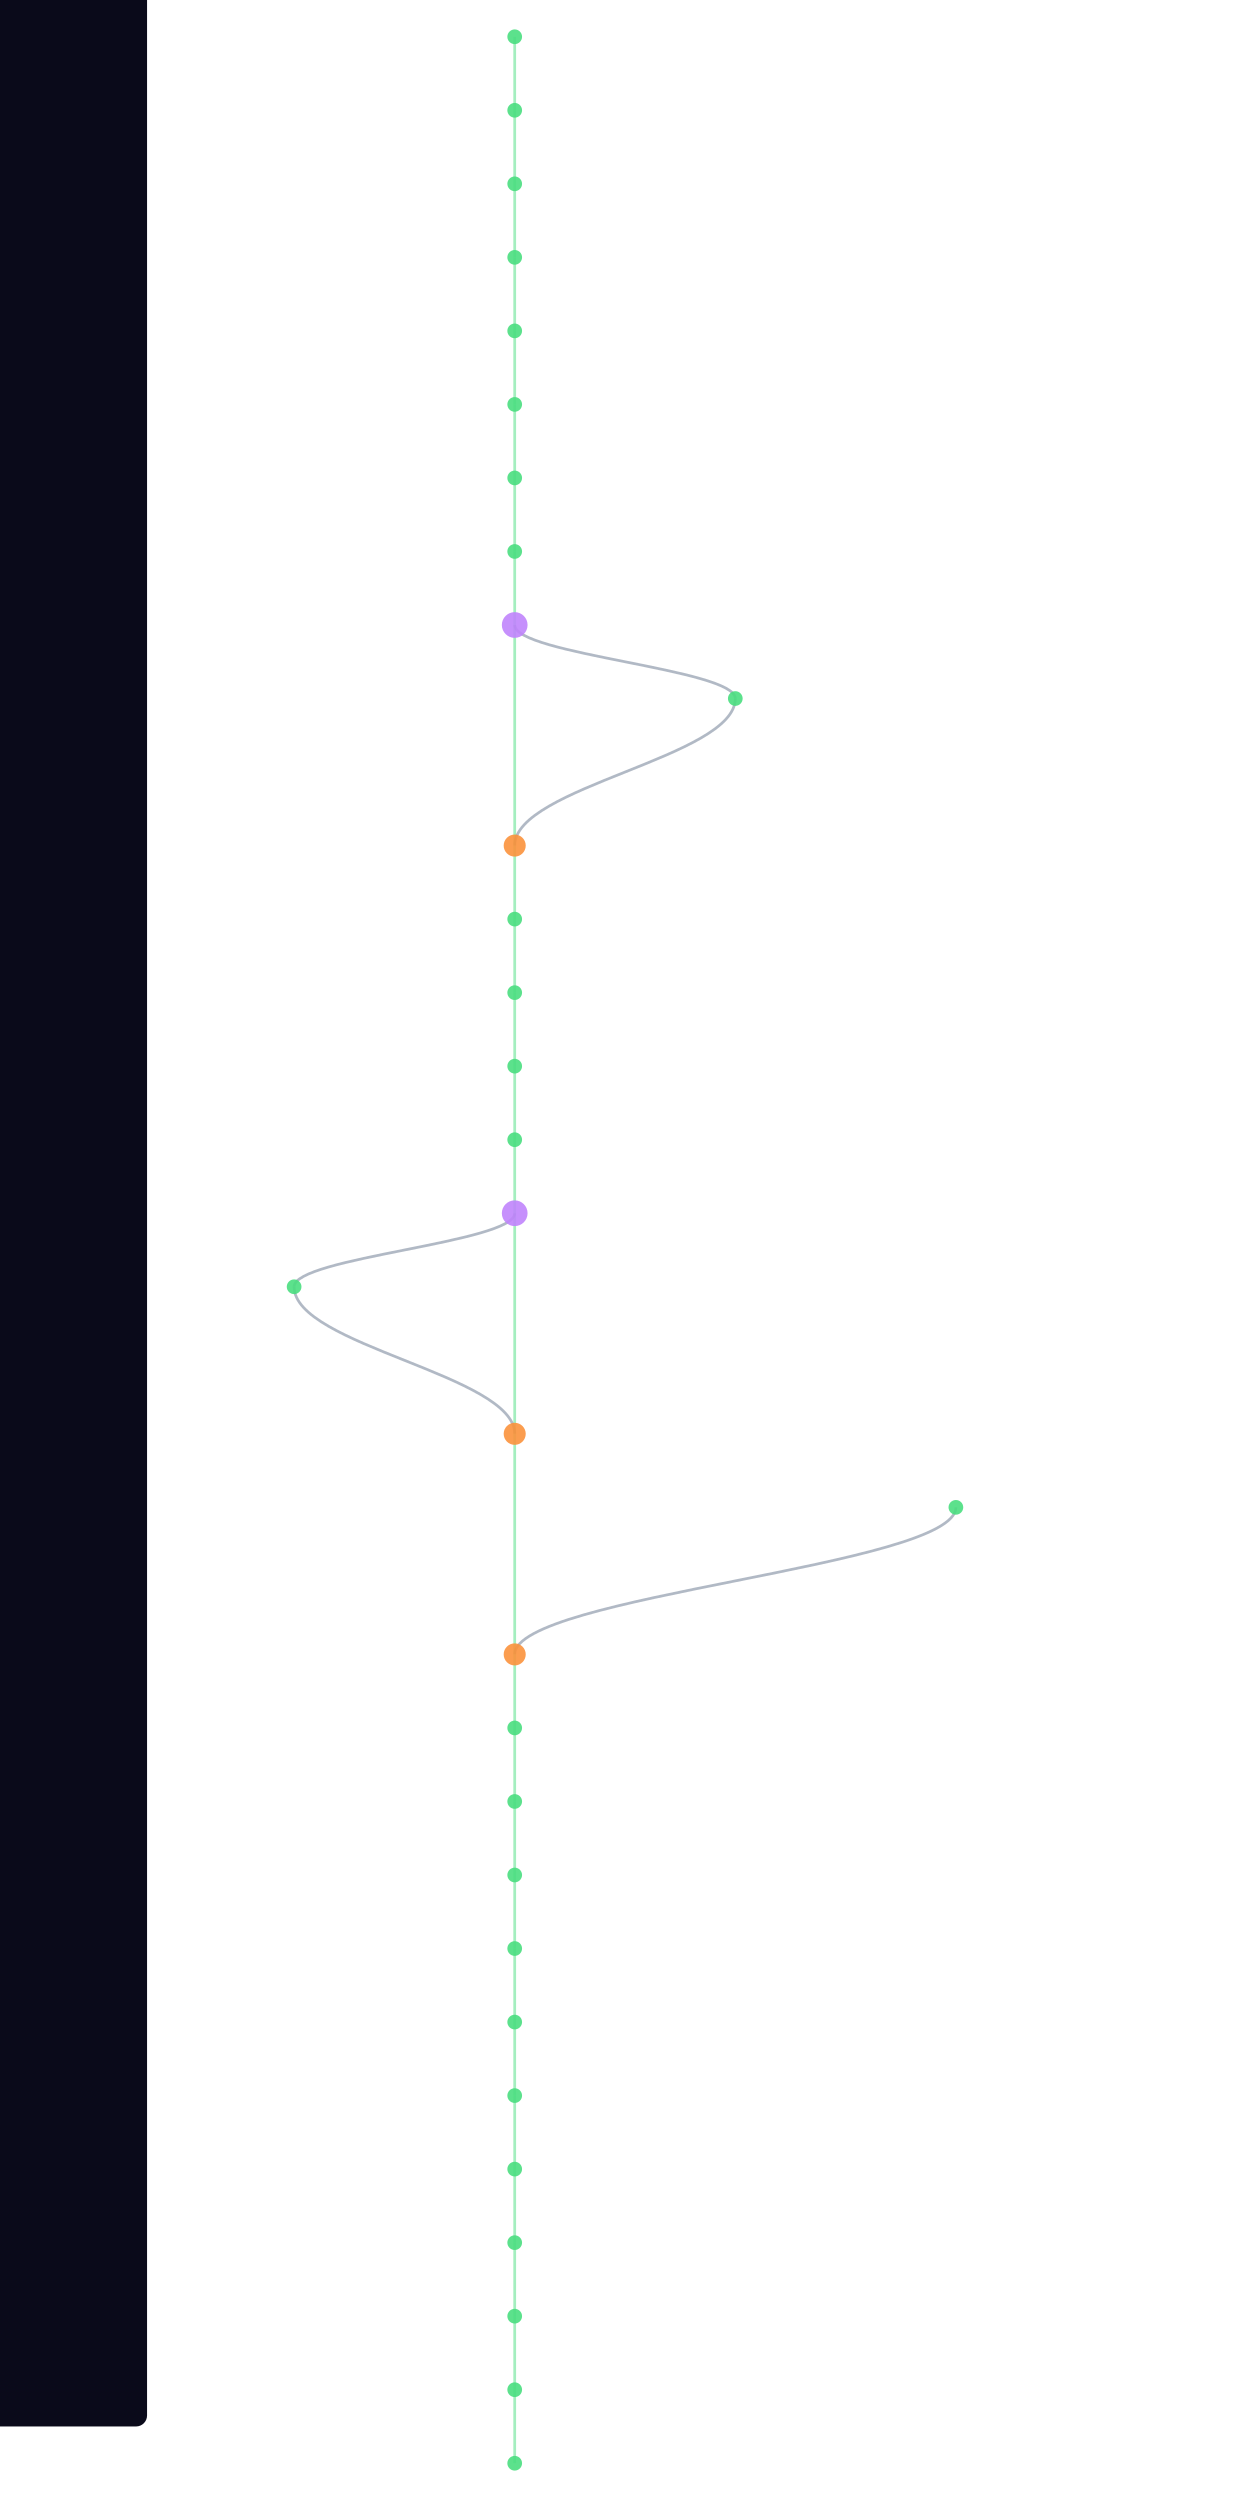
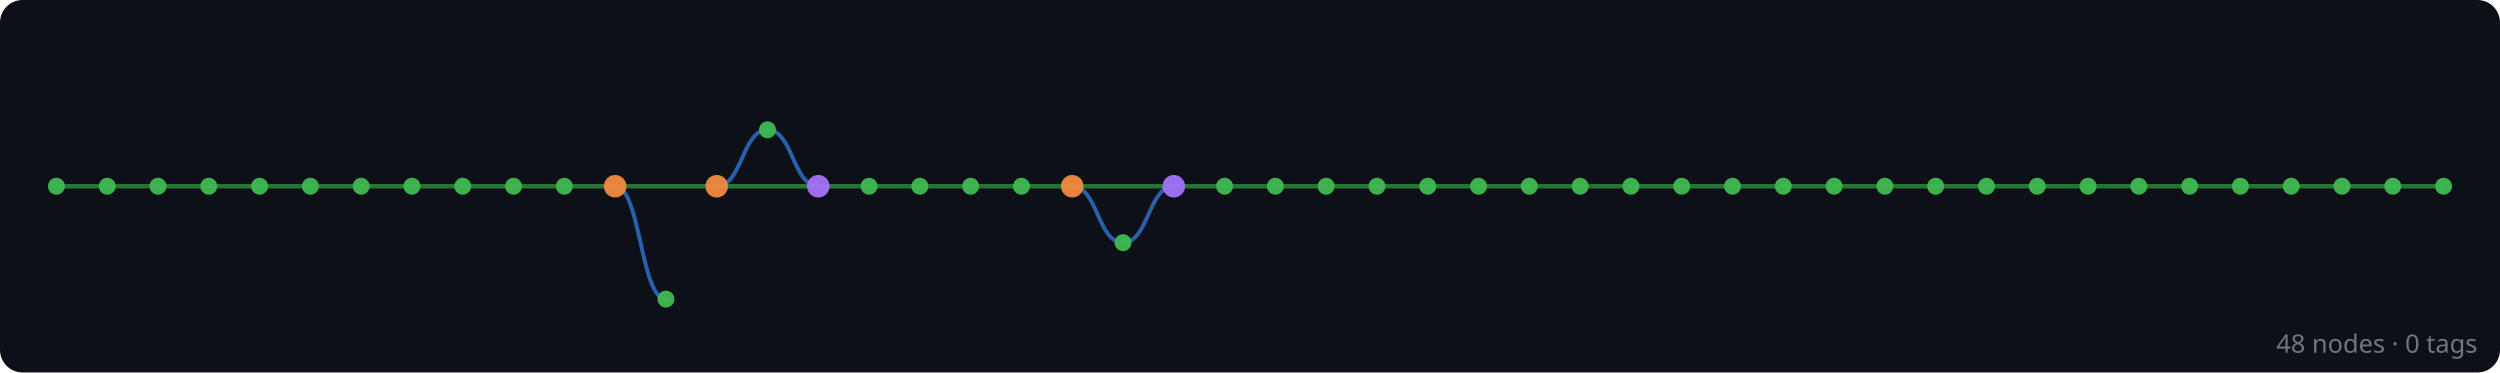
- <svg xmlns="http://www.w3.org/2000/svg" width="300" height="600" viewBox="460 40 400 1360">
-   <style>
-     @keyframes sway {
-       0%   { transform: translateX(0); }
-       25%  { transform: translateX(3px); }
-       50%  { transform: translateX(-2px); }
-       75%  { transform: translateX(4px); }
-       100% { transform: translateX(0); }
-     }
-     .mini-node { animation: sway 4s ease-in-out infinite; }
-     .mini-line { stroke-width: 1.5; fill: none; opacity: 0.5; }
-   </style>
-   <rect width="100%" height="100%" fill="#0a0a1a" rx="6" />
-   <g class="mini-node">
-     <line class="mini-line" stroke="#4ade80" x1="600" y1="60" x2="600" y2="100" />
-     <line class="mini-line" stroke="#4ade80" x1="600" y1="100" x2="600" y2="140" />
-     <line class="mini-line" stroke="#4ade80" x1="600" y1="140" x2="600" y2="180" />
-     <line class="mini-line" stroke="#4ade80" x1="600" y1="180" x2="600" y2="220" />
-     <line class="mini-line" stroke="#4ade80" x1="600" y1="220" x2="600" y2="260" />
-     <line class="mini-line" stroke="#4ade80" x1="600" y1="260" x2="600" y2="300" />
-     <line class="mini-line" stroke="#4ade80" x1="600" y1="300" x2="600" y2="340" />
-     <line class="mini-line" stroke="#4ade80" x1="600" y1="340" x2="600" y2="380" />
-     <line class="mini-line" stroke="#4ade80" x1="600" y1="380" x2="600" y2="500" />
-     <path class="mini-line" stroke="#64748b" d="M 600 380 C 600 396, 720 404, 720 420" />
-     <path class="mini-line" stroke="#64748b" d="M 720 420 C 720 452, 600 468, 600 500" />
-     <line class="mini-line" stroke="#4ade80" x1="600" y1="500" x2="600" y2="540" />
-     <line class="mini-line" stroke="#4ade80" x1="600" y1="540" x2="600" y2="580" />
-     <line class="mini-line" stroke="#4ade80" x1="600" y1="580" x2="600" y2="620" />
-     <line class="mini-line" stroke="#4ade80" x1="600" y1="620" x2="600" y2="660" />
-     <line class="mini-line" stroke="#4ade80" x1="600" y1="660" x2="600" y2="700" />
-     <line class="mini-line" stroke="#4ade80" x1="600" y1="700" x2="600" y2="820" />
-     <path class="mini-line" stroke="#64748b" d="M 600 700 C 600 716, 480 724, 480 740" />
-     <path class="mini-line" stroke="#64748b" d="M 480 740 C 480 772, 600 788, 600 820" />
-     <line class="mini-line" stroke="#4ade80" x1="600" y1="820" x2="600" y2="940" />
-     <path class="mini-line" stroke="#64748b" d="M 840 860 C 840 892, 600 908, 600 940" />
-     <line class="mini-line" stroke="#4ade80" x1="600" y1="940" x2="600" y2="980" />
-     <line class="mini-line" stroke="#4ade80" x1="600" y1="980" x2="600" y2="1020" />
-     <line class="mini-line" stroke="#4ade80" x1="600" y1="1020" x2="600" y2="1060" />
-     <line class="mini-line" stroke="#4ade80" x1="600" y1="1060" x2="600" y2="1100" />
-     <line class="mini-line" stroke="#4ade80" x1="600" y1="1100" x2="600" y2="1140" />
-     <line class="mini-line" stroke="#4ade80" x1="600" y1="1140" x2="600" y2="1180" />
-     <line class="mini-line" stroke="#4ade80" x1="600" y1="1180" x2="600" y2="1220" />
-     <line class="mini-line" stroke="#4ade80" x1="600" y1="1220" x2="600" y2="1260" />
-     <line class="mini-line" stroke="#4ade80" x1="600" y1="1260" x2="600" y2="1300" />
-     <line class="mini-line" stroke="#4ade80" x1="600" y1="1300" x2="600" y2="1340" />
-     <line class="mini-line" stroke="#4ade80" x1="600" y1="1340" x2="600" y2="1380" />
-     <circle cx="600" cy="60" r="4" fill="#4ade80" opacity="0.9" />
-     <circle cx="600" cy="100" r="4" fill="#4ade80" opacity="0.9" />
-     <circle cx="600" cy="140" r="4" fill="#4ade80" opacity="0.9" />
-     <circle cx="600" cy="180" r="4" fill="#4ade80" opacity="0.9" />
-     <circle cx="600" cy="220" r="4" fill="#4ade80" opacity="0.9" />
-     <circle cx="600" cy="260" r="4" fill="#4ade80" opacity="0.9" />
-     <circle cx="600" cy="300" r="4" fill="#4ade80" opacity="0.9" />
-     <circle cx="600" cy="340" r="4" fill="#4ade80" opacity="0.9" />
-     <circle cx="600" cy="380" r="7" fill="#c084fc" opacity="0.9" />
-     <circle cx="720" cy="420" r="4" fill="#4ade80" opacity="0.9" />
-     <circle cx="600" cy="500" r="6" fill="#fb923c" opacity="0.9" />
-     <circle cx="600" cy="540" r="4" fill="#4ade80" opacity="0.9" />
-     <circle cx="600" cy="580" r="4" fill="#4ade80" opacity="0.9" />
-     <circle cx="600" cy="620" r="4" fill="#4ade80" opacity="0.9" />
-     <circle cx="600" cy="660" r="4" fill="#4ade80" opacity="0.9" />
-     <circle cx="600" cy="700" r="7" fill="#c084fc" opacity="0.9" />
-     <circle cx="480" cy="740" r="4" fill="#4ade80" opacity="0.9" />
-     <circle cx="600" cy="820" r="6" fill="#fb923c" opacity="0.9" />
-     <circle cx="840" cy="860" r="4" fill="#4ade80" opacity="0.9" />
-     <circle cx="600" cy="940" r="6" fill="#fb923c" opacity="0.9" />
-     <circle cx="600" cy="980" r="4" fill="#4ade80" opacity="0.9" />
-     <circle cx="600" cy="1020" r="4" fill="#4ade80" opacity="0.9" />
-     <circle cx="600" cy="1060" r="4" fill="#4ade80" opacity="0.9" />
-     <circle cx="600" cy="1100" r="4" fill="#4ade80" opacity="0.9" />
-     <circle cx="600" cy="1140" r="4" fill="#4ade80" opacity="0.9" />
-     <circle cx="600" cy="1180" r="4" fill="#4ade80" opacity="0.9" />
-     <circle cx="600" cy="1220" r="4" fill="#4ade80" opacity="0.9" />
-     <circle cx="600" cy="1260" r="4" fill="#4ade80" opacity="0.9" />
-     <circle cx="600" cy="1300" r="4" fill="#4ade80" opacity="0.9" />
-     <circle cx="600" cy="1340" r="4" fill="#4ade80" opacity="0.9" />
-     <circle cx="600" cy="1380" r="4" fill="#4ade80" opacity="0.9" />
+ <svg xmlns="http://www.w3.org/2000/svg" width="886" height="132" viewBox="0 0 886 132">
+   <rect width="100%" height="100%" fill="#0d1117" rx="8" />
+   <g id="edges" stroke-linecap="round">
+     <line x1="866" y1="66" x2="848" y2="66" stroke="#2ea043" stroke-width="1.6" opacity="0.7" />
+     <line x1="848" y1="66" x2="830" y2="66" stroke="#2ea043" stroke-width="1.6" opacity="0.7" />
+     <line x1="830" y1="66" x2="812" y2="66" stroke="#2ea043" stroke-width="1.6" opacity="0.7" />
+     <line x1="812" y1="66" x2="794" y2="66" stroke="#2ea043" stroke-width="1.6" opacity="0.7" />
+     <line x1="794" y1="66" x2="776" y2="66" stroke="#2ea043" stroke-width="1.6" opacity="0.7" />
+     <line x1="776" y1="66" x2="758" y2="66" stroke="#2ea043" stroke-width="1.6" opacity="0.7" />
+     <line x1="758" y1="66" x2="740" y2="66" stroke="#2ea043" stroke-width="1.6" opacity="0.7" />
+     <line x1="740" y1="66" x2="722" y2="66" stroke="#2ea043" stroke-width="1.6" opacity="0.7" />
+     <line x1="722" y1="66" x2="704" y2="66" stroke="#2ea043" stroke-width="1.6" opacity="0.7" />
+     <line x1="704" y1="66" x2="686" y2="66" stroke="#2ea043" stroke-width="1.6" opacity="0.7" />
+     <line x1="686" y1="66" x2="668" y2="66" stroke="#2ea043" stroke-width="1.6" opacity="0.7" />
+     <line x1="668" y1="66" x2="650" y2="66" stroke="#2ea043" stroke-width="1.6" opacity="0.7" />
+     <line x1="650" y1="66" x2="632" y2="66" stroke="#2ea043" stroke-width="1.6" opacity="0.7" />
+     <line x1="632" y1="66" x2="614" y2="66" stroke="#2ea043" stroke-width="1.6" opacity="0.7" />
+     <line x1="614" y1="66" x2="596" y2="66" stroke="#2ea043" stroke-width="1.6" opacity="0.7" />
+     <line x1="596" y1="66" x2="578" y2="66" stroke="#2ea043" stroke-width="1.6" opacity="0.7" />
+     <line x1="578" y1="66" x2="560" y2="66" stroke="#2ea043" stroke-width="1.6" opacity="0.7" />
+     <line x1="560" y1="66" x2="542" y2="66" stroke="#2ea043" stroke-width="1.6" opacity="0.7" />
+     <line x1="542" y1="66" x2="524" y2="66" stroke="#2ea043" stroke-width="1.6" opacity="0.7" />
+     <line x1="524" y1="66" x2="506" y2="66" stroke="#2ea043" stroke-width="1.6" opacity="0.7" />
+     <line x1="506" y1="66" x2="488" y2="66" stroke="#2ea043" stroke-width="1.6" opacity="0.7" />
+     <line x1="488" y1="66" x2="470" y2="66" stroke="#2ea043" stroke-width="1.6" opacity="0.7" />
+     <line x1="470" y1="66" x2="452" y2="66" stroke="#2ea043" stroke-width="1.6" opacity="0.7" />
+     <line x1="452" y1="66" x2="434" y2="66" stroke="#2ea043" stroke-width="1.6" opacity="0.7" />
+     <line x1="434" y1="66" x2="416" y2="66" stroke="#2ea043" stroke-width="1.6" opacity="0.7" />
+     <line x1="416" y1="66" x2="380" y2="66" stroke="#2ea043" stroke-width="1.6" opacity="0.7" />
+     <path d="M 416 66 C 407 66, 407 86, 398 86" fill="none" stroke="#388bfd" stroke-width="1.4" opacity="0.65" />
+     <path d="M 398 86 C 389 86, 389 66, 380 66" fill="none" stroke="#388bfd" stroke-width="1.4" opacity="0.65" />
+     <line x1="380" y1="66" x2="362" y2="66" stroke="#2ea043" stroke-width="1.6" opacity="0.7" />
+     <line x1="362" y1="66" x2="344" y2="66" stroke="#2ea043" stroke-width="1.6" opacity="0.7" />
+     <line x1="344" y1="66" x2="326" y2="66" stroke="#2ea043" stroke-width="1.6" opacity="0.7" />
+     <line x1="326" y1="66" x2="308" y2="66" stroke="#2ea043" stroke-width="1.6" opacity="0.7" />
+     <line x1="308" y1="66" x2="290" y2="66" stroke="#2ea043" stroke-width="1.6" opacity="0.7" />
+     <line x1="290" y1="66" x2="254" y2="66" stroke="#2ea043" stroke-width="1.6" opacity="0.7" />
+     <path d="M 290 66 C 281 66, 281 46, 272 46" fill="none" stroke="#388bfd" stroke-width="1.4" opacity="0.65" />
+     <path d="M 272 46 C 263 46, 263 66, 254 66" fill="none" stroke="#388bfd" stroke-width="1.4" opacity="0.65" />
+     <line x1="254" y1="66" x2="218" y2="66" stroke="#2ea043" stroke-width="1.6" opacity="0.7" />
+     <path d="M 236 106 C 227 106, 227 66, 218 66" fill="none" stroke="#388bfd" stroke-width="1.4" opacity="0.65" />
+     <line x1="218" y1="66" x2="200" y2="66" stroke="#2ea043" stroke-width="1.6" opacity="0.7" />
+     <line x1="200" y1="66" x2="182" y2="66" stroke="#2ea043" stroke-width="1.6" opacity="0.7" />
+     <line x1="182" y1="66" x2="164" y2="66" stroke="#2ea043" stroke-width="1.6" opacity="0.7" />
+     <line x1="164" y1="66" x2="146" y2="66" stroke="#2ea043" stroke-width="1.6" opacity="0.7" />
+     <line x1="146" y1="66" x2="128" y2="66" stroke="#2ea043" stroke-width="1.6" opacity="0.7" />
+     <line x1="128" y1="66" x2="110" y2="66" stroke="#2ea043" stroke-width="1.6" opacity="0.7" />
+     <line x1="110" y1="66" x2="92" y2="66" stroke="#2ea043" stroke-width="1.6" opacity="0.7" />
+     <line x1="92" y1="66" x2="74" y2="66" stroke="#2ea043" stroke-width="1.6" opacity="0.7" />
+     <line x1="74" y1="66" x2="56" y2="66" stroke="#2ea043" stroke-width="1.6" opacity="0.7" />
+     <line x1="56" y1="66" x2="38" y2="66" stroke="#2ea043" stroke-width="1.6" opacity="0.7" />
+     <line x1="38" y1="66" x2="20" y2="66" stroke="#2ea043" stroke-width="1.6" opacity="0.7" />
  </g>
+   <g id="nodes">
+     <circle cx="866" cy="66" r="3" fill="#3fb950" opacity="0.95" />
+     <circle cx="848" cy="66" r="3" fill="#3fb950" opacity="0.95" />
+     <circle cx="830" cy="66" r="3" fill="#3fb950" opacity="0.95" />
+     <circle cx="812" cy="66" r="3" fill="#3fb950" opacity="0.95" />
+     <circle cx="794" cy="66" r="3" fill="#3fb950" opacity="0.95" />
+     <circle cx="776" cy="66" r="3" fill="#3fb950" opacity="0.95" />
+     <circle cx="758" cy="66" r="3" fill="#3fb950" opacity="0.95" />
+     <circle cx="740" cy="66" r="3" fill="#3fb950" opacity="0.95" />
+     <circle cx="722" cy="66" r="3" fill="#3fb950" opacity="0.95" />
+     <circle cx="704" cy="66" r="3" fill="#3fb950" opacity="0.95" />
+     <circle cx="686" cy="66" r="3" fill="#3fb950" opacity="0.95" />
+     <circle cx="668" cy="66" r="3" fill="#3fb950" opacity="0.95" />
+     <circle cx="650" cy="66" r="3" fill="#3fb950" opacity="0.95" />
+     <circle cx="632" cy="66" r="3" fill="#3fb950" opacity="0.95" />
+     <circle cx="614" cy="66" r="3" fill="#3fb950" opacity="0.95" />
+     <circle cx="596" cy="66" r="3" fill="#3fb950" opacity="0.95" />
+     <circle cx="578" cy="66" r="3" fill="#3fb950" opacity="0.95" />
+     <circle cx="560" cy="66" r="3" fill="#3fb950" opacity="0.95" />
+     <circle cx="542" cy="66" r="3" fill="#3fb950" opacity="0.95" />
+     <circle cx="524" cy="66" r="3" fill="#3fb950" opacity="0.95" />
+     <circle cx="506" cy="66" r="3" fill="#3fb950" opacity="0.95" />
+     <circle cx="488" cy="66" r="3" fill="#3fb950" opacity="0.95" />
+     <circle cx="470" cy="66" r="3" fill="#3fb950" opacity="0.95" />
+     <circle cx="452" cy="66" r="3" fill="#3fb950" opacity="0.95" />
+     <circle cx="434" cy="66" r="3" fill="#3fb950" opacity="0.95" />
+     <circle cx="416" cy="66" r="4" fill="#a371f7" opacity="0.95" />
+     <circle cx="398" cy="86" r="3" fill="#3fb950" opacity="0.95" />
+     <circle cx="380" cy="66" r="4" fill="#f0883e" opacity="0.95" />
+     <circle cx="362" cy="66" r="3" fill="#3fb950" opacity="0.95" />
+     <circle cx="344" cy="66" r="3" fill="#3fb950" opacity="0.95" />
+     <circle cx="326" cy="66" r="3" fill="#3fb950" opacity="0.95" />
+     <circle cx="308" cy="66" r="3" fill="#3fb950" opacity="0.95" />
+     <circle cx="290" cy="66" r="4" fill="#a371f7" opacity="0.95" />
+     <circle cx="272" cy="46" r="3" fill="#3fb950" opacity="0.95" />
+     <circle cx="254" cy="66" r="4" fill="#f0883e" opacity="0.95" />
+     <circle cx="236" cy="106" r="3" fill="#3fb950" opacity="0.95" />
+     <circle cx="218" cy="66" r="4" fill="#f0883e" opacity="0.95" />
+     <circle cx="200" cy="66" r="3" fill="#3fb950" opacity="0.95" />
+     <circle cx="182" cy="66" r="3" fill="#3fb950" opacity="0.95" />
+     <circle cx="164" cy="66" r="3" fill="#3fb950" opacity="0.95" />
+     <circle cx="146" cy="66" r="3" fill="#3fb950" opacity="0.95" />
+     <circle cx="128" cy="66" r="3" fill="#3fb950" opacity="0.95" />
+     <circle cx="110" cy="66" r="3" fill="#3fb950" opacity="0.95" />
+     <circle cx="92" cy="66" r="3" fill="#3fb950" opacity="0.95" />
+     <circle cx="74" cy="66" r="3" fill="#3fb950" opacity="0.95" />
+     <circle cx="56" cy="66" r="3" fill="#3fb950" opacity="0.95" />
+     <circle cx="38" cy="66" r="3" fill="#3fb950" opacity="0.95" />
+     <circle cx="20" cy="66" r="3" fill="#3fb950" opacity="0.95" />
+   </g>
+   <text x="878" y="125" text-anchor="end" font-family="sans-serif" font-size="9" fill="#6e7681">48 nodes · 0 tags</text>
</svg>
